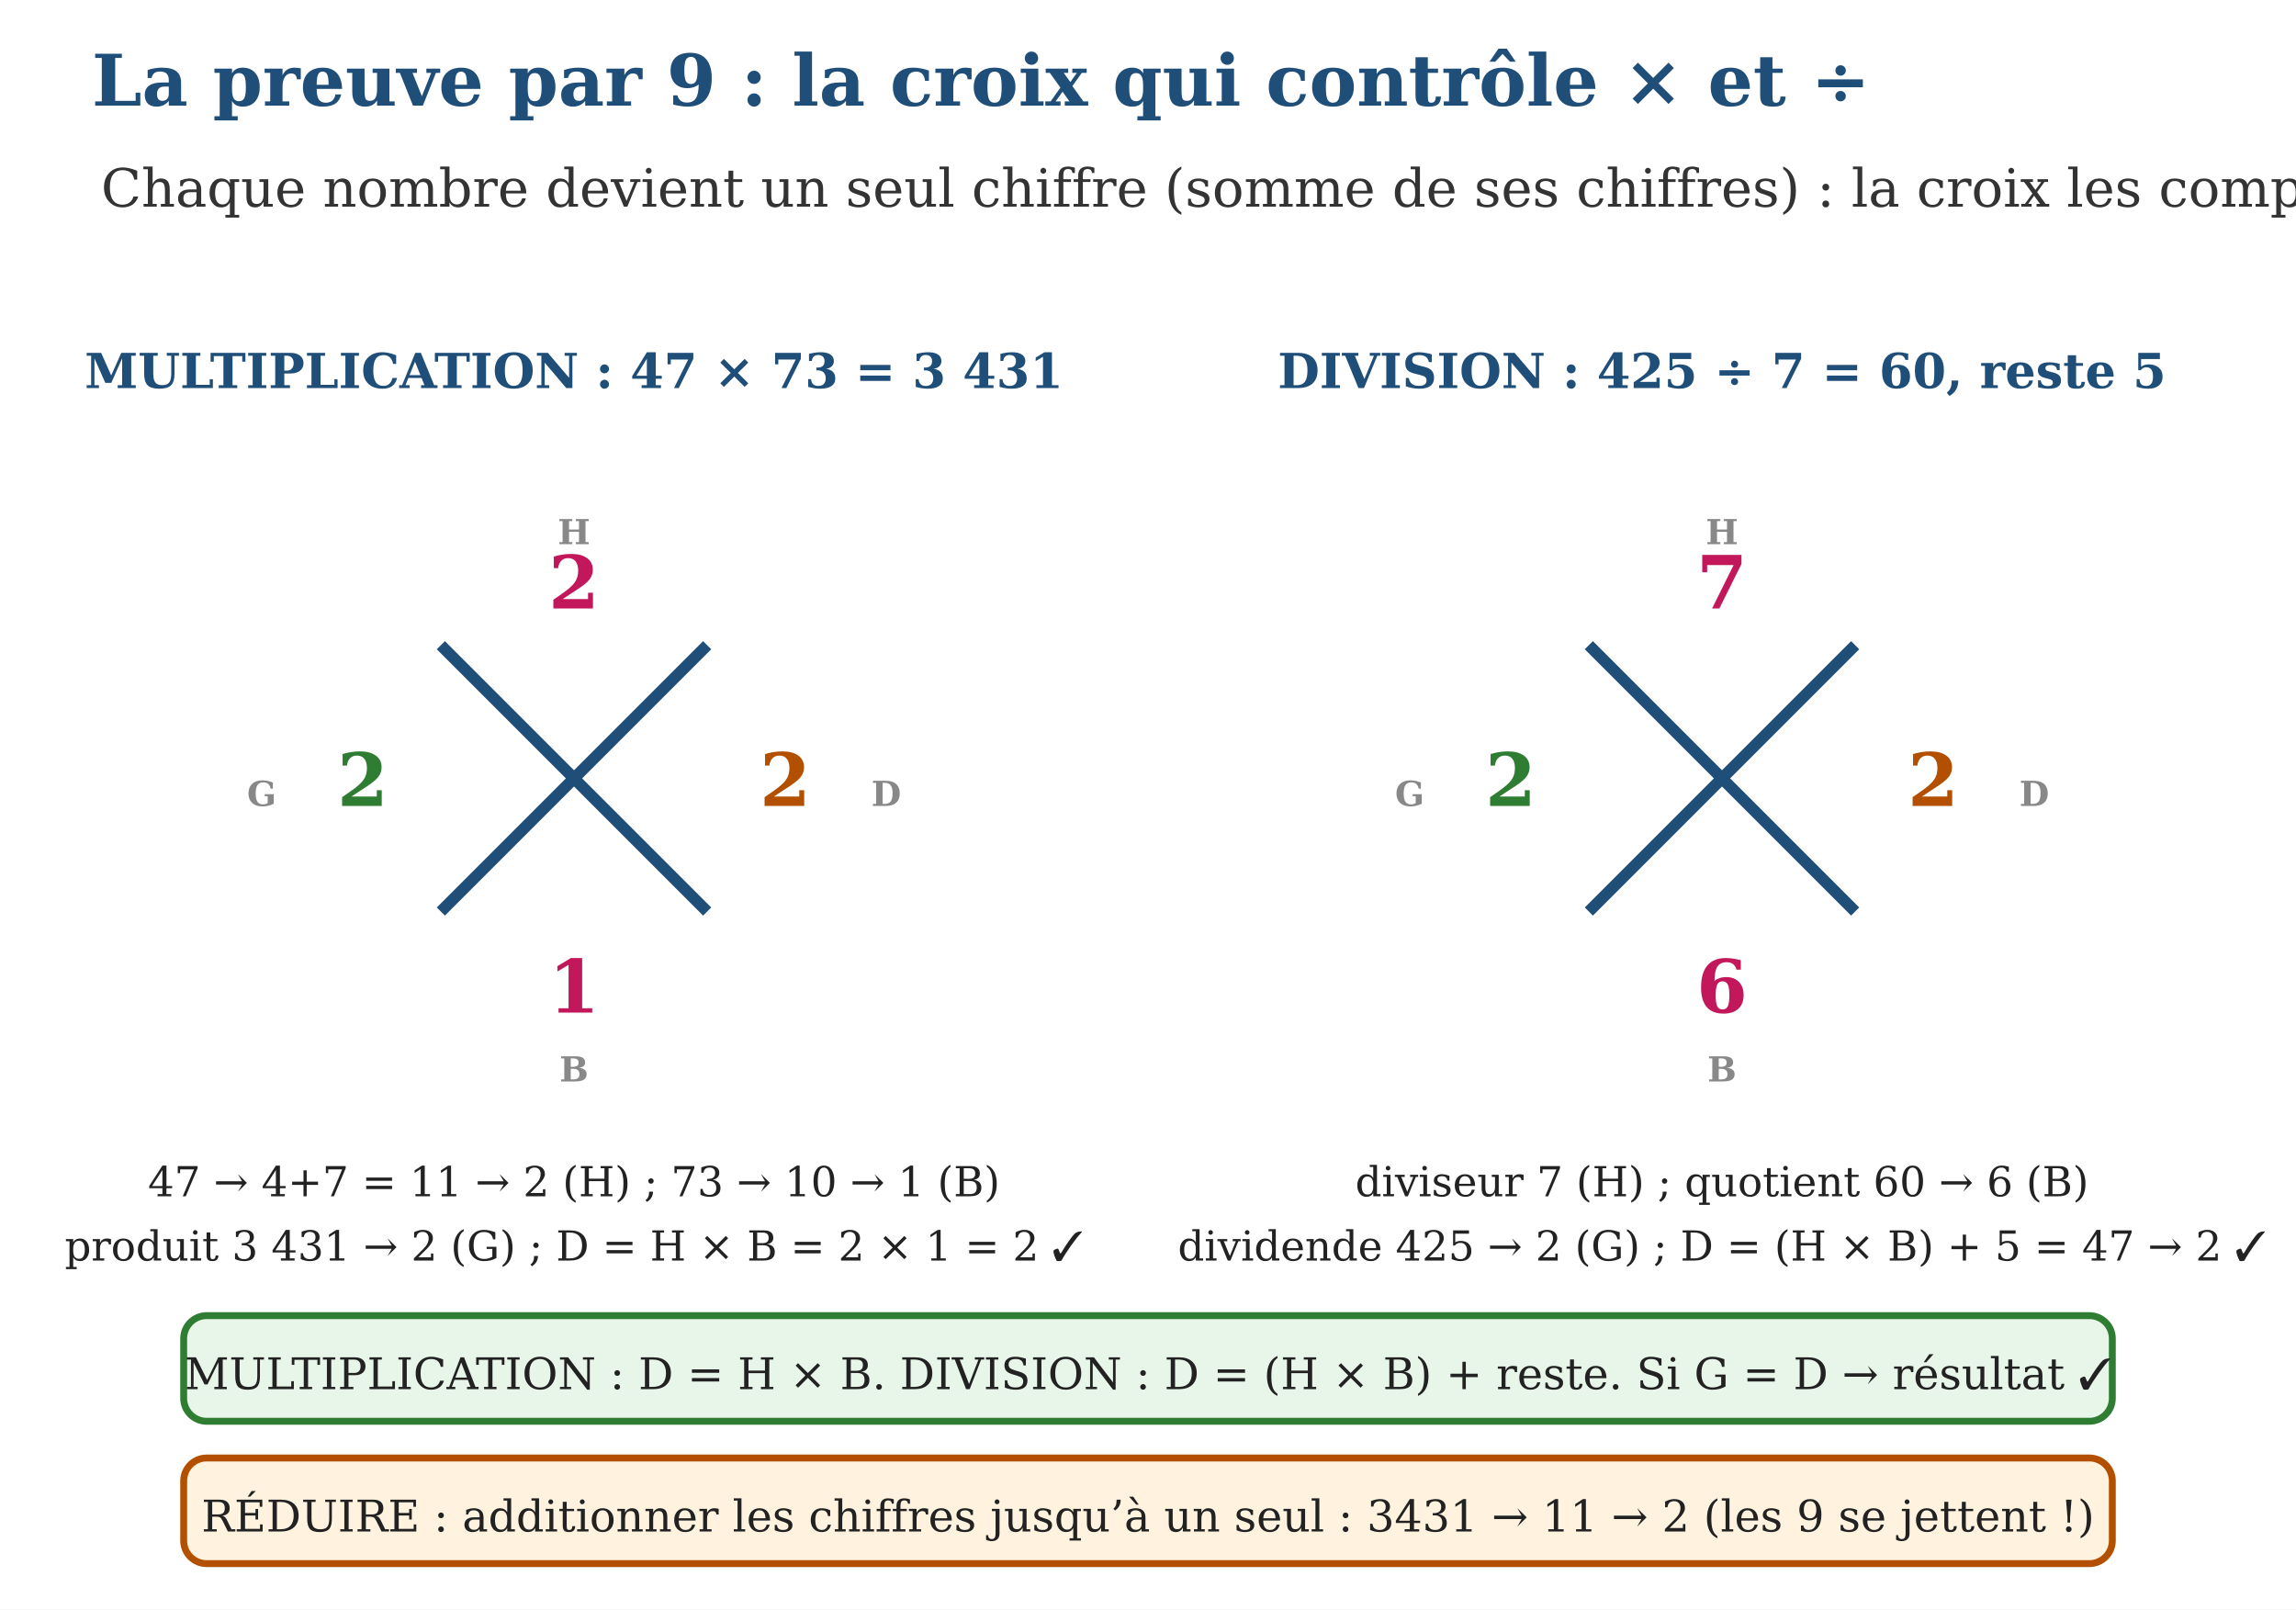
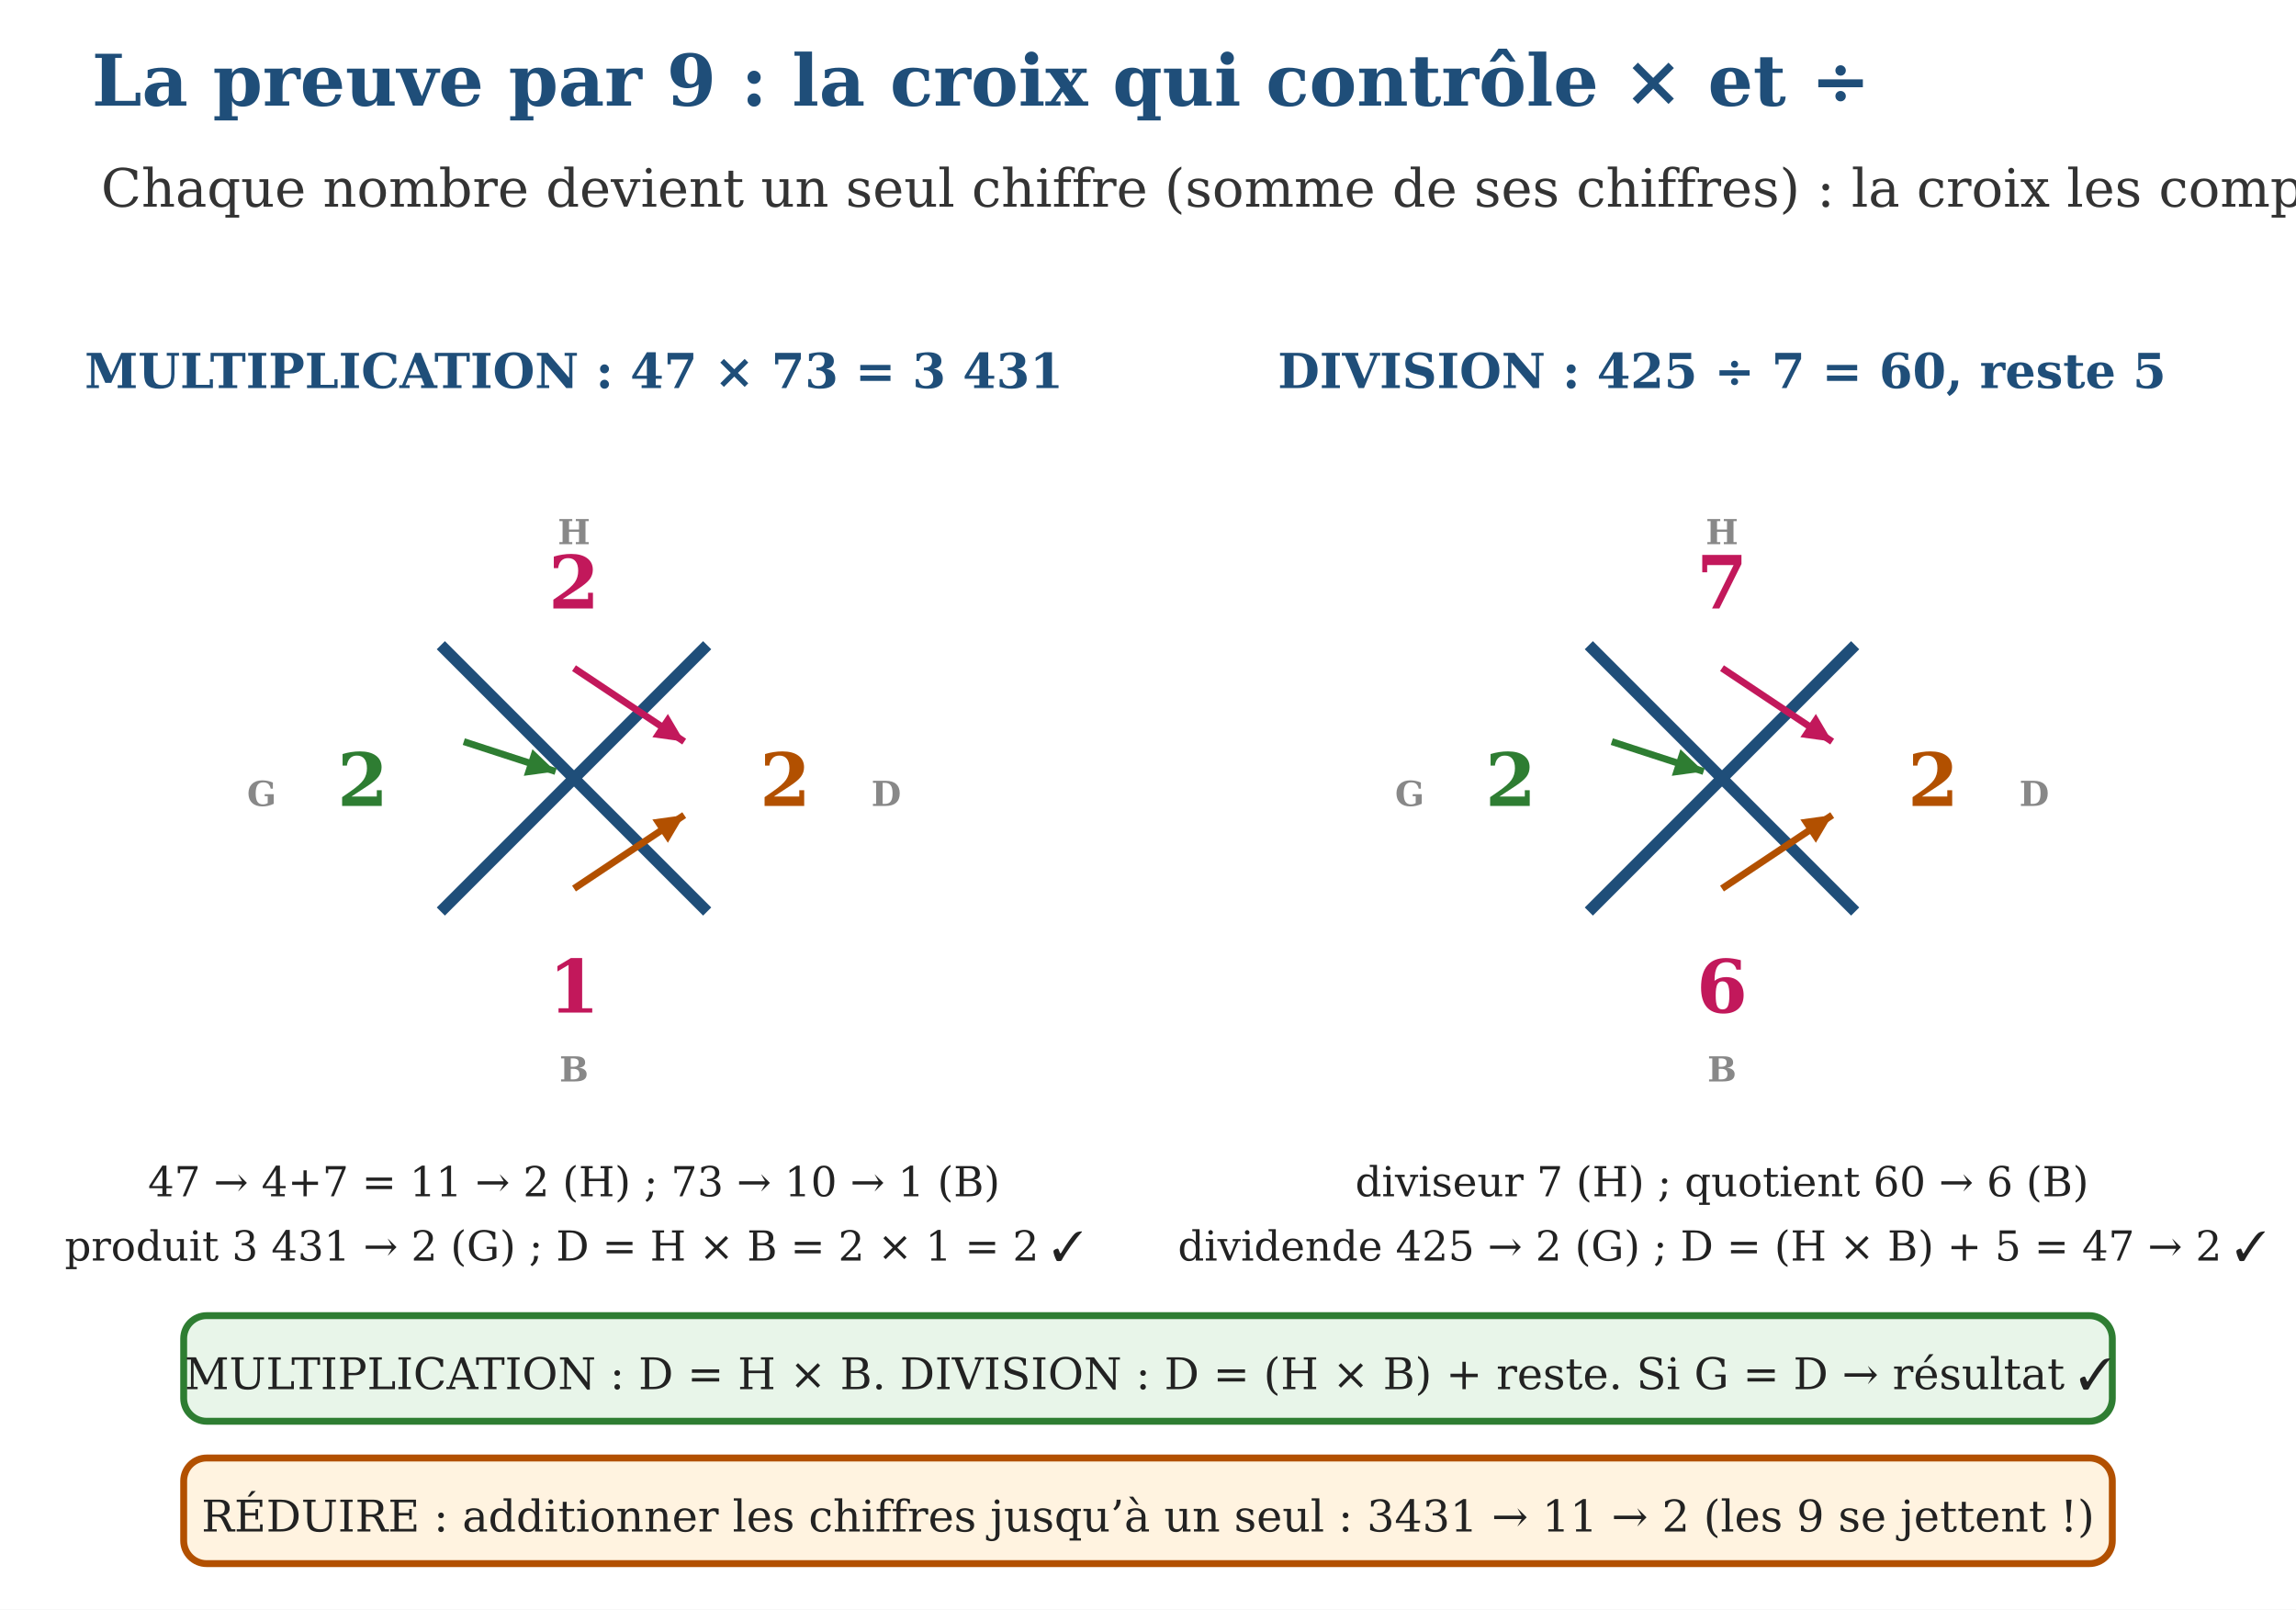
<svg xmlns="http://www.w3.org/2000/svg" width="1000" height="701">
  <rect width="100%" height="100%" fill="white" />
  <text x="40" y="46" font-family="DejaVu Serif" font-size="31" font-weight="bold" fill="#1F4E79">La preuve par 9 : la croix qui contrôle × et ÷</text>
  <text x="44" y="90" font-family="DejaVu Serif" font-size="23" fill="#333">Chaque nombre devient un seul chiffre (somme de ses chiffres) : la croix les compare.</text>
  <text x="250" y="169" font-family="DejaVu Serif" font-size="21" fill="#1F4E79" font-weight="bold" text-anchor="middle">MULTIPLICATION : 47 × 73 = 3 431</text>
  <text x="750" y="169" font-family="DejaVu Serif" font-size="21" fill="#1F4E79" font-weight="bold" text-anchor="middle">DIVISION : 425 ÷ 7 = 60, reste 5</text>
  <line x1="192" y1="281" x2="308" y2="397" stroke="#1F4E79" stroke-width="5" />
  <line x1="192" y1="397" x2="308" y2="281" stroke="#1F4E79" stroke-width="5" />
+   <line x1="250" y1="291" x2="298" y2="323" stroke="#C2185B" stroke-width="3" />
+   <polygon points="298,323 284.133,321.074 290.889,310.941" fill="#C2185B" />
+   <line x1="250" y1="387" x2="298" y2="355" stroke="#B25000" stroke-width="3" />
+   <polygon points="298,355 290.889,367.059 284.133,356.926" fill="#B25000" />
+   <line x1="202" y1="323" x2="242" y2="336" stroke="#2E7D32" stroke-width="3" />
+   <polygon points="242,336 228.129,337.895 231.893,326.312" fill="#2E7D32" />
  <text x="250" y="265" font-family="DejaVu Serif" font-size="32" fill="#C2185B" font-weight="bold" text-anchor="middle">2</text>
  <text x="250" y="441" font-family="DejaVu Serif" font-size="32" fill="#C2185B" font-weight="bold" text-anchor="middle">1</text>
  <text x="158" y="351" font-family="DejaVu Serif" font-size="32" fill="#2E7D32" font-weight="bold" text-anchor="middle">2</text>
  <text x="342" y="351" font-family="DejaVu Serif" font-size="32" fill="#B25000" font-weight="bold" text-anchor="middle">2</text>
  <text x="250" y="237" font-family="DejaVu Serif" font-size="15" fill="#888" font-weight="bold" text-anchor="middle">H</text>
  <text x="250" y="471" font-family="DejaVu Serif" font-size="15" fill="#888" font-weight="bold" text-anchor="middle">B</text>
  <text x="114" y="351" font-family="DejaVu Serif" font-size="15" fill="#888" font-weight="bold" text-anchor="middle">G</text>
  <text x="386" y="351" font-family="DejaVu Serif" font-size="15" fill="#888" font-weight="bold" text-anchor="middle">D</text>
  <line x1="692" y1="281" x2="808" y2="397" stroke="#1F4E79" stroke-width="5" />
  <line x1="692" y1="397" x2="808" y2="281" stroke="#1F4E79" stroke-width="5" />
+   <line x1="750" y1="291" x2="798" y2="323" stroke="#C2185B" stroke-width="3" />
+   <polygon points="798,323 784.133,321.074 790.889,310.941" fill="#C2185B" />
+   <line x1="750" y1="387" x2="798" y2="355" stroke="#B25000" stroke-width="3" />
+   <polygon points="798,355 790.889,367.059 784.133,356.926" fill="#B25000" />
+   <line x1="702" y1="323" x2="742" y2="336" stroke="#2E7D32" stroke-width="3" />
+   <polygon points="742,336 728.129,337.895 731.893,326.312" fill="#2E7D32" />
  <text x="750" y="265" font-family="DejaVu Serif" font-size="32" fill="#C2185B" font-weight="bold" text-anchor="middle">7</text>
  <text x="750" y="441" font-family="DejaVu Serif" font-size="32" fill="#C2185B" font-weight="bold" text-anchor="middle">6</text>
  <text x="658" y="351" font-family="DejaVu Serif" font-size="32" fill="#2E7D32" font-weight="bold" text-anchor="middle">2</text>
  <text x="842" y="351" font-family="DejaVu Serif" font-size="32" fill="#B25000" font-weight="bold" text-anchor="middle">2</text>
  <text x="750" y="237" font-family="DejaVu Serif" font-size="15" fill="#888" font-weight="bold" text-anchor="middle">H</text>
  <text x="750" y="471" font-family="DejaVu Serif" font-size="15" fill="#888" font-weight="bold" text-anchor="middle">B</text>
  <text x="614" y="351" font-family="DejaVu Serif" font-size="15" fill="#888" font-weight="bold" text-anchor="middle">G</text>
  <text x="886" y="351" font-family="DejaVu Serif" font-size="15" fill="#888" font-weight="bold" text-anchor="middle">D</text>
  <text x="250" y="521" font-family="DejaVu Serif" font-size="18" fill="#222" font-weight="normal" text-anchor="middle">47 → 4+7 = 11 → 2 (H) ; 73 → 10 → 1 (B)</text>
  <text x="250" y="549" font-family="DejaVu Serif" font-size="18" fill="#222" font-weight="normal" text-anchor="middle">produit 3 431 → 2 (G) ; D = H × B = 2 × 1 = 2 ✓</text>
  <text x="750" y="521" font-family="DejaVu Serif" font-size="18" fill="#222" font-weight="normal" text-anchor="middle">diviseur 7 (H) ; quotient 60 → 6 (B)</text>
  <text x="750" y="549" font-family="DejaVu Serif" font-size="18" fill="#222" font-weight="normal" text-anchor="middle">dividende 425 → 2 (G) ; D = (H × B) + 5 = 47 → 2 ✓</text>
  <rect x="80" y="573" width="840" height="46" rx="10" fill="#E8F5E9" stroke="#2E7D32" stroke-width="3" />
  <text x="500" y="605" font-family="DejaVu Serif" font-size="19" fill="#222" font-weight="normal" text-anchor="middle">MULTIPLICATION : D = H × B.  DIVISION : D = (H × B) + reste.  Si G = D → résultat ✓</text>
  <rect x="80" y="635" width="840" height="46" rx="10" fill="#FFF3E0" stroke="#B25000" stroke-width="3" />
  <text x="500" y="667" font-family="DejaVu Serif" font-size="19" fill="#222" font-weight="normal" text-anchor="middle">RÉDUIRE : additionner les chiffres jusqu’à un seul : 3431 → 11 → 2 (les 9 se jettent !)</text>
</svg>
